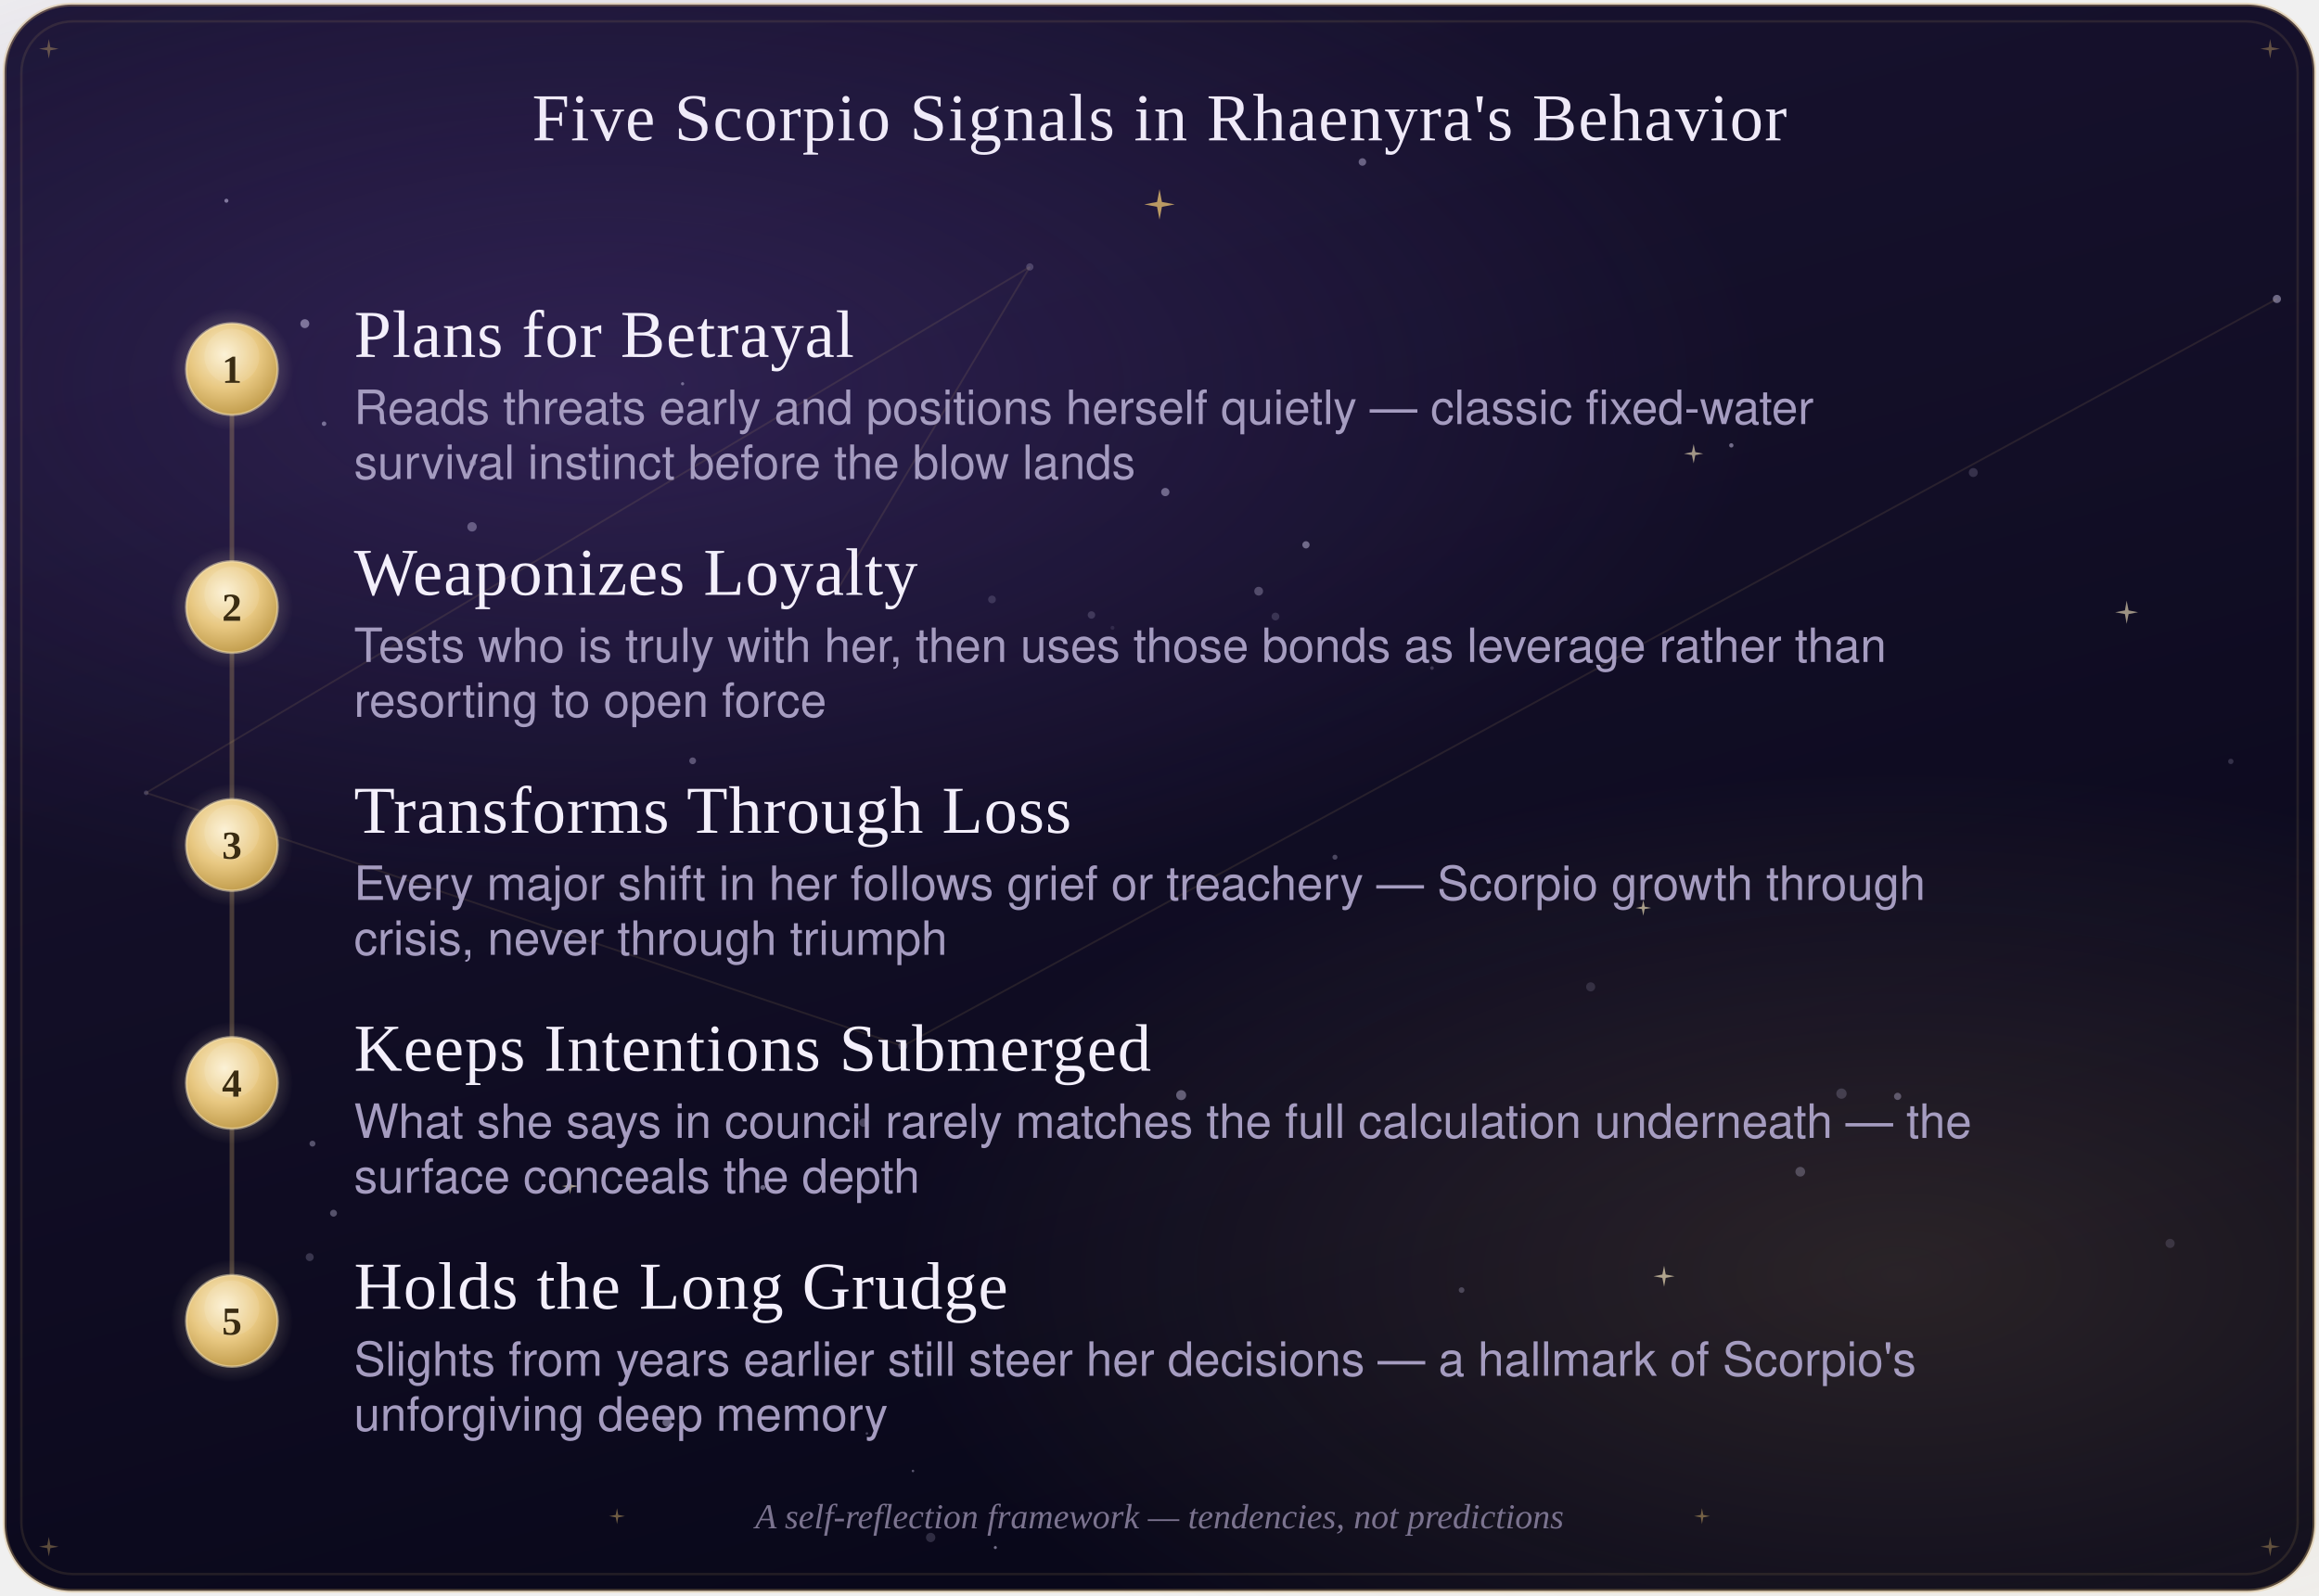
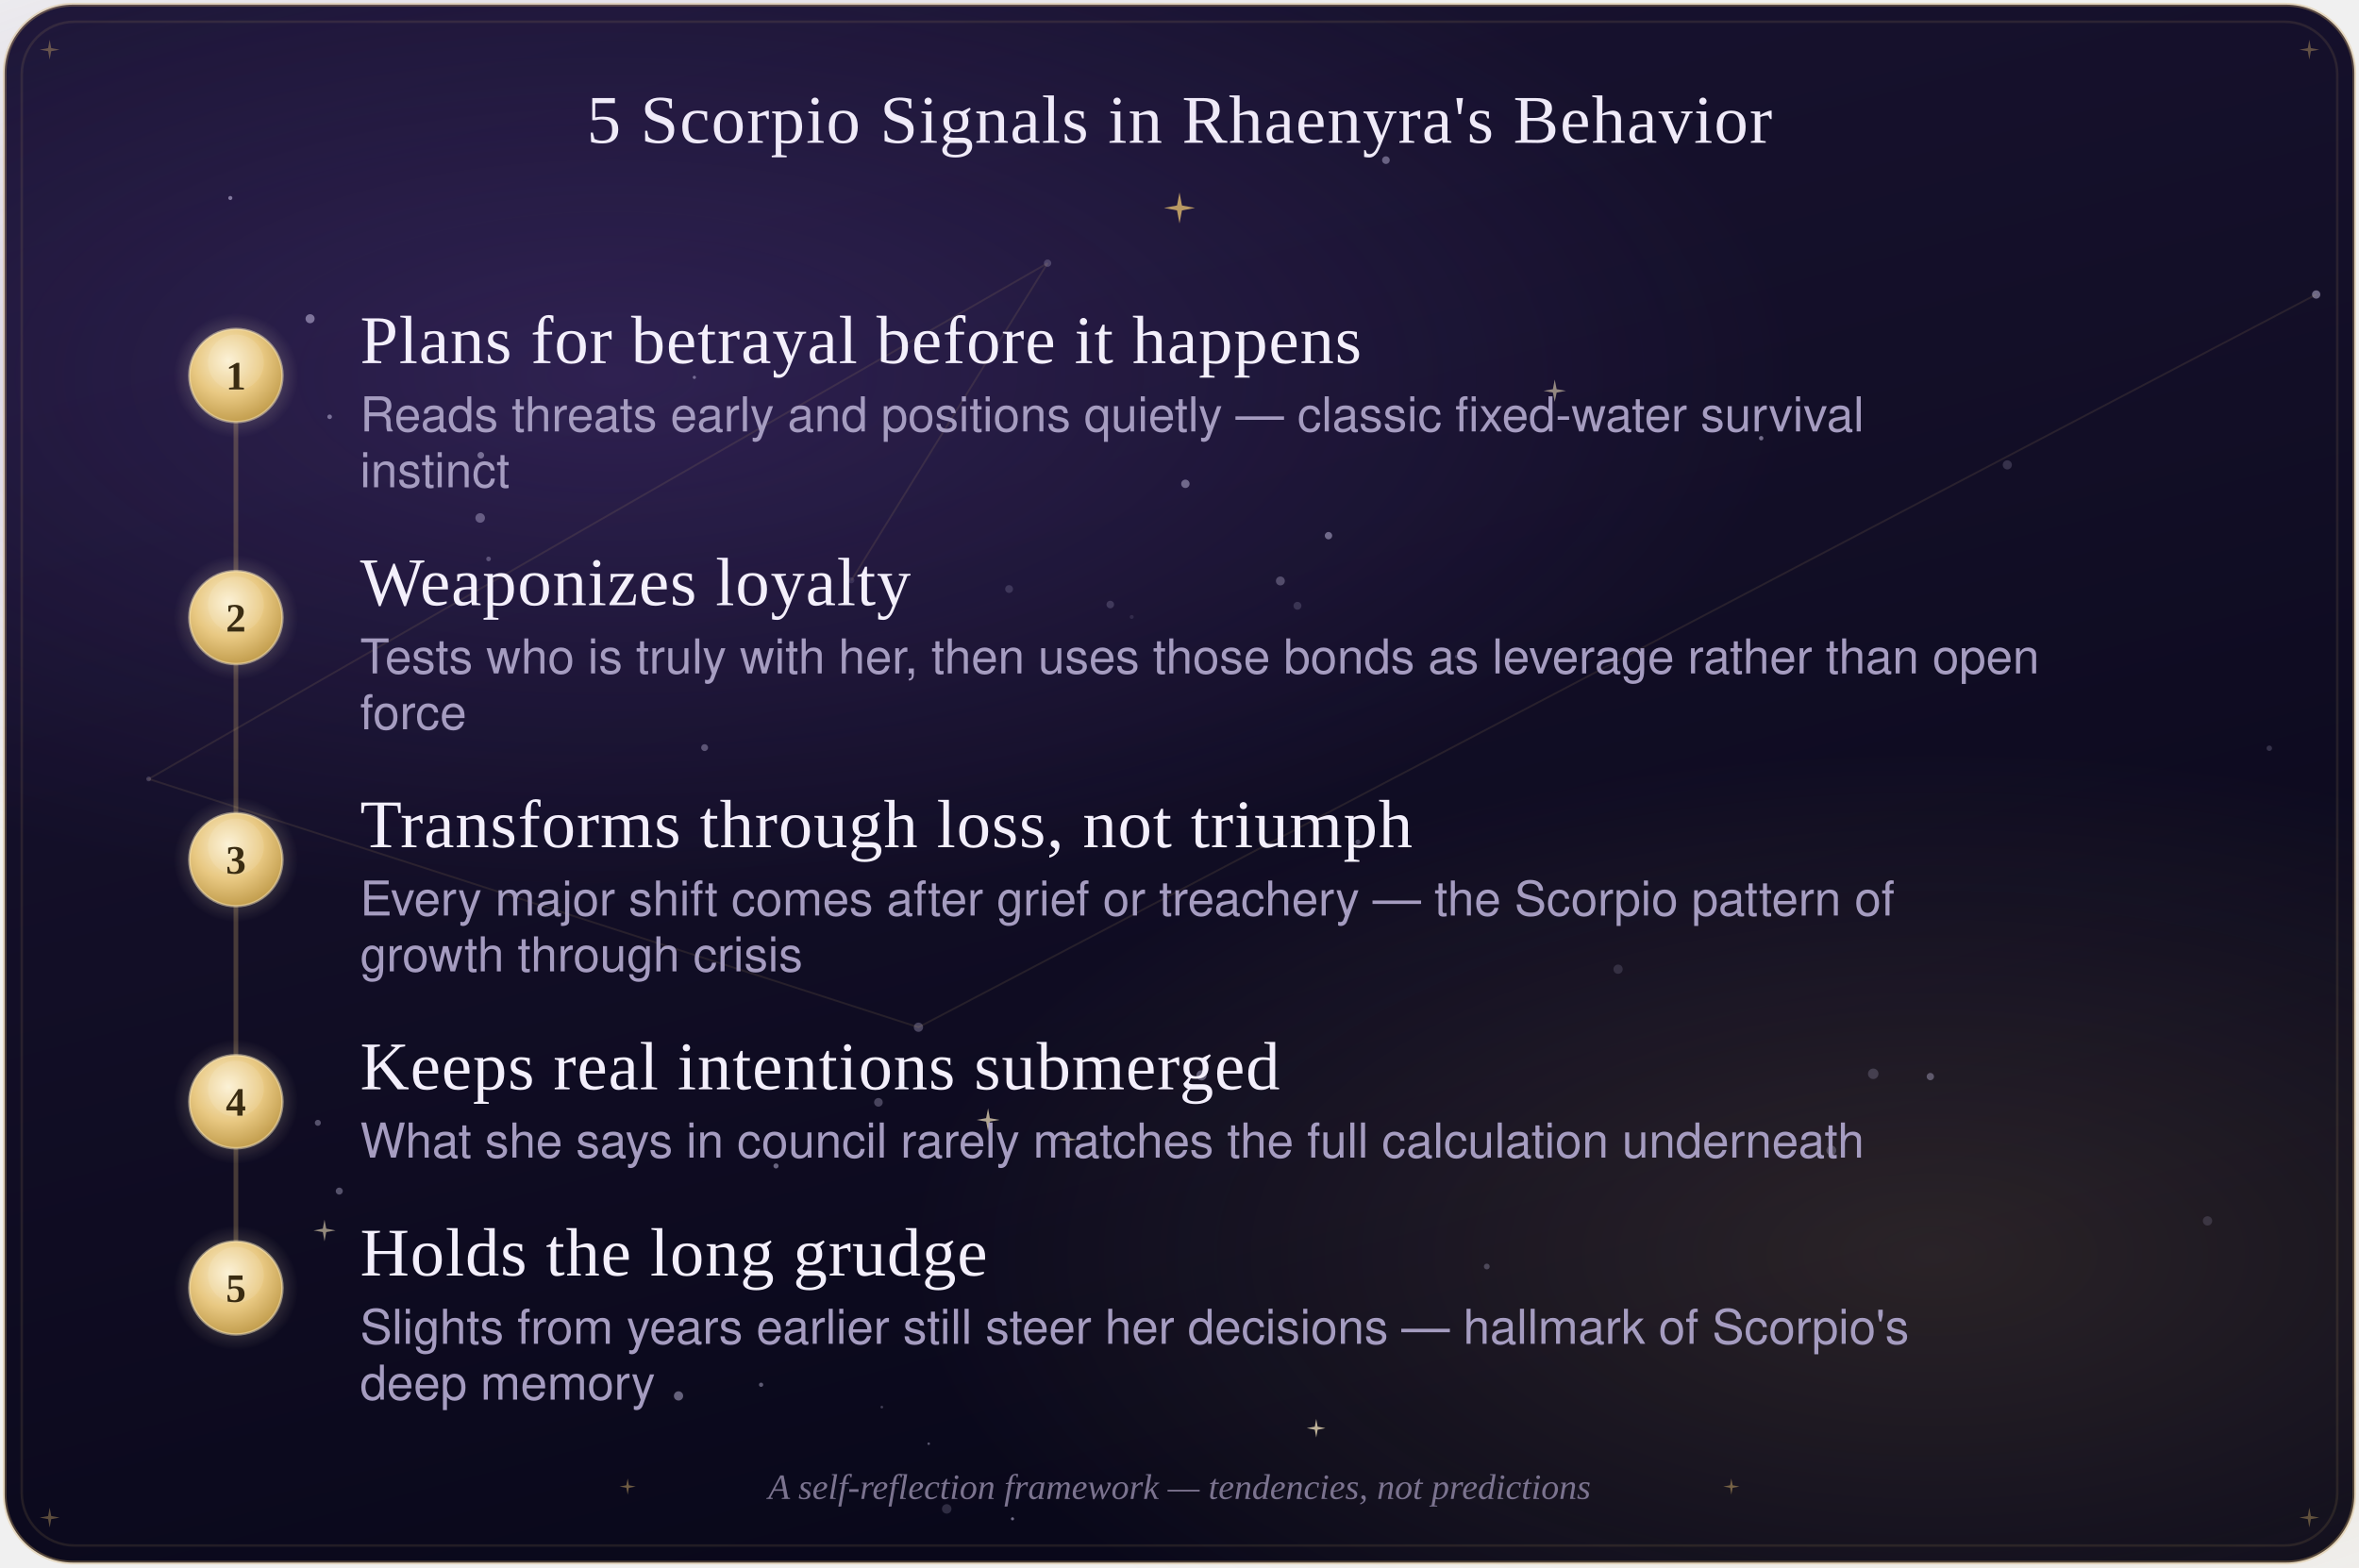
- <svg xmlns="http://www.w3.org/2000/svg" viewBox="0 0 760 523" role="img" aria-label="Five Scorpio Signals in Rhaenyra's Behavior">
+ <svg xmlns="http://www.w3.org/2000/svg" viewBox="0 0 760 505" role="img" aria-label="5 Scorpio Signals in Rhaenyra's Behavior">
  <defs>
    <linearGradient id="rhaenyratargaryenzodiacsign1en-panel" x1="0" y1="0" x2="0.4" y2="1">
      <stop offset="0" stop-color="#1a1433" />
      <stop offset="0.55" stop-color="#120e26" />
      <stop offset="1" stop-color="#09081a" />
    </linearGradient>
    <radialGradient id="rhaenyratargaryenzodiacsign1en-foil" cx="0.42" cy="0.34" r="0.75">
      <stop offset="0" stop-color="#fbf0d2" />
      <stop offset="0.5" stop-color="#e8c882" />
      <stop offset="1" stop-color="#b8923f" />
    </radialGradient>
    <radialGradient id="rhaenyratargaryenzodiacsign1en-glow" cx="0.5" cy="0.5" r="0.5">
      <stop offset="0" stop-color="#f6e6bf" />
      <stop offset="1" stop-color="#f6e6bf" stop-opacity="0" />
    </radialGradient>
    <radialGradient id="rhaenyratargaryenzodiacsign1en-neb1" cx="0.5" cy="0.5" r="0.5">
      <stop offset="0" stop-color="#6f4bb0" stop-opacity="0.28" />
      <stop offset="1" stop-color="#6f4bb0" stop-opacity="0" />
    </radialGradient>
    <radialGradient id="rhaenyratargaryenzodiacsign1en-neb2" cx="0.5" cy="0.5" r="0.5">
      <stop offset="0" stop-color="#d4af6a" stop-opacity="0.16" />
      <stop offset="1" stop-color="#d4af6a" stop-opacity="0" />
    </radialGradient>
    <linearGradient id="rhaenyratargaryenzodiacsign1en-rule" x1="0" y1="0" x2="1" y2="0">
      <stop offset="0" stop-color="#d4af6a" stop-opacity="0" />
      <stop offset="0.5" stop-color="#d4af6a" stop-opacity="0.6" />
      <stop offset="1" stop-color="#d4af6a" stop-opacity="0" />
    </linearGradient>
  </defs>
-   <rect x="1.5" y="1.5" width="757" height="520" rx="22" fill="url(#rhaenyratargaryenzodiacsign1en-panel)" />
-   <ellipse cx="198" cy="126" rx="380" ry="178" fill="url(#rhaenyratargaryenzodiacsign1en-neb1)" />
-   <ellipse cx="623" cy="418" rx="334" ry="167" fill="url(#rhaenyratargaryenzodiacsign1en-neb2)" />
-   <circle cx="305.0" cy="504.0" r="1.53" fill="#cfc8ea" opacity="0.19" />
-   <circle cx="381.9" cy="161.3" r="1.35" fill="#cfc8ea" opacity="0.46" />
-   <circle cx="154.9" cy="151.7" r="1.07" fill="#cfc8ea" opacity="0.48" />
-   <circle cx="284.1" cy="469.9" r="0.42" fill="#cfc8ea" opacity="0.29" />
-   <circle cx="746.2" cy="98.0" r="1.34" fill="#cfc8ea" opacity="0.48" />
-   <circle cx="603.5" cy="358.5" r="1.69" fill="#cfc8ea" opacity="0.21" />
-   <circle cx="412.5" cy="193.8" r="1.44" fill="#cfc8ea" opacity="0.31" />
-   <circle cx="218.6" cy="466.2" r="1.49" fill="#cfc8ea" opacity="0.46" />
-   <circle cx="418.0" cy="202.1" r="1.27" fill="#cfc8ea" opacity="0.18" />
-   <circle cx="283.0" cy="368.0" r="1.39" fill="#cfc8ea" opacity="0.30" />
-   <circle cx="325.1" cy="196.5" r="1.26" fill="#cfc8ea" opacity="0.18" />
-   <circle cx="295.9" cy="342.9" r="1.49" fill="#cfc8ea" opacity="0.30" />
-   <circle cx="250.0" cy="389.3" r="0.82" fill="#cfc8ea" opacity="0.47" />
-   <circle cx="437.5" cy="281.0" r="0.82" fill="#cfc8ea" opacity="0.31" />
-   <circle cx="711.2" cy="407.6" r="1.50" fill="#cfc8ea" opacity="0.16" />
-   <circle cx="567.4" cy="146.0" r="0.71" fill="#cfc8ea" opacity="0.50" />
-   <circle cx="99.9" cy="106.1" r="1.46" fill="#cfc8ea" opacity="0.51" />
-   <circle cx="157.4" cy="186.4" r="0.75" fill="#cfc8ea" opacity="0.33" />
-   <circle cx="47.9" cy="259.9" r="0.77" fill="#cfc8ea" opacity="0.22" />
-   <circle cx="357.7" cy="201.6" r="1.22" fill="#cfc8ea" opacity="0.20" />
-   <circle cx="74.2" cy="65.8" r="0.66" fill="#cfc8ea" opacity="0.54" />
-   <circle cx="646.7" cy="154.9" r="1.47" fill="#cfc8ea" opacity="0.19" />
-   <circle cx="154.7" cy="172.7" r="1.54" fill="#cfc8ea" opacity="0.38" />
-   <circle cx="337.5" cy="87.5" r="1.19" fill="#cfc8ea" opacity="0.24" />
-   <circle cx="469.3" cy="219.0" r="0.59" fill="#cfc8ea" opacity="0.23" />
-   <circle cx="223.7" cy="125.8" r="0.52" fill="#cfc8ea" opacity="0.46" />
-   <circle cx="521.3" cy="323.5" r="1.49" fill="#cfc8ea" opacity="0.16" />
-   <circle cx="274.3" cy="193.6" r="0.96" fill="#cfc8ea" opacity="0.14" />
-   <circle cx="299.2" cy="482.2" r="0.41" fill="#cfc8ea" opacity="0.41" />
-   <circle cx="621.9" cy="359.4" r="1.18" fill="#cfc8ea" opacity="0.36" />
-   <circle cx="106.2" cy="138.9" r="0.74" fill="#cfc8ea" opacity="0.49" />
-   <circle cx="387.1" cy="359.0" r="1.64" fill="#cfc8ea" opacity="0.42" />
-   <circle cx="446.5" cy="53.1" r="1.23" fill="#cfc8ea" opacity="0.43" />
-   <circle cx="227.0" cy="249.4" r="1.11" fill="#cfc8ea" opacity="0.36" />
-   <circle cx="590.0" cy="384.1" r="1.59" fill="#cfc8ea" opacity="0.28" />
-   <circle cx="428.0" cy="178.6" r="1.19" fill="#cfc8ea" opacity="0.47" />
-   <circle cx="731.1" cy="249.6" r="0.88" fill="#cfc8ea" opacity="0.20" />
-   <circle cx="109.3" cy="397.7" r="1.13" fill="#cfc8ea" opacity="0.37" />
-   <circle cx="102.4" cy="374.9" r="0.97" fill="#cfc8ea" opacity="0.37" />
-   <circle cx="364.6" cy="205.8" r="0.64" fill="#cfc8ea" opacity="0.12" />
-   <circle cx="245.2" cy="462.4" r="0.69" fill="#cfc8ea" opacity="0.42" />
-   <circle cx="326.2" cy="507.3" r="0.50" fill="#cfc8ea" opacity="0.54" />
-   <circle cx="479.0" cy="422.9" r="0.93" fill="#cfc8ea" opacity="0.27" />
-   <circle cx="101.5" cy="412.1" r="1.30" fill="#cfc8ea" opacity="0.22" />
-   <path d="M 186.834 386.1 L 187.3 388.4 L 189.5 388.825 L 187.3 389.3 L 186.834 391.5 L 186.4 389.3 L 184.1 388.825 L 186.4 388.4 Z" fill="#f6e6bf" opacity="0.635" />
-   <path d="M 555.049 145.6 L 555.6 148.2 L 558.2 148.728 L 555.6 149.2 L 555.049 151.9 L 554.5 149.2 L 551.9 148.728 L 554.5 148.2 Z" fill="#f6e6bf" opacity="0.625" />
-   <path d="M 545.368 414.9 L 545.9 417.8 L 548.8 418.365 L 545.9 418.9 L 545.368 421.8 L 544.8 418.9 L 541.9 418.365 L 544.8 417.8 Z" fill="#f6e6bf" opacity="0.668" />
-   <path d="M 696.959 196.9 L 697.6 200.1 L 700.7 200.705 L 697.6 201.3 L 696.959 204.5 L 696.4 201.3 L 693.2 200.705 L 696.4 200.1 Z" fill="#f6e6bf" opacity="0.607" />
-   <path d="M 538.551 295.1 L 539.0 297.2 L 541.1 297.633 L 539.0 298.0 L 538.551 300.2 L 538.1 298.0 L 536.0 297.633 L 538.1 297.2 Z" fill="#f6e6bf" opacity="0.656" />
-   <path d="M 746.2 98.0 L 295.9 342.9 L 47.9 259.9 L 337.5 87.5 L 274.3 193.6" fill="none" stroke="#d4af6a" stroke-width="0.6" opacity="0.12" />
-   <rect x="1.5" y="1.5" width="757" height="520" rx="22" fill="none" stroke="#d4af6a" stroke-opacity="0.34" stroke-width="1.2" />
-   <rect x="7" y="7" width="746" height="509" rx="17" fill="none" stroke="#d4af6a" stroke-opacity="0.12" stroke-width="0.8" />
+   <rect x="1.5" y="1.5" width="757" height="502" rx="22" fill="url(#rhaenyratargaryenzodiacsign1en-panel)" />
+   <ellipse cx="198" cy="121" rx="380" ry="172" fill="url(#rhaenyratargaryenzodiacsign1en-neb1)" />
+   <ellipse cx="623" cy="404" rx="334" ry="162" fill="url(#rhaenyratargaryenzodiacsign1en-neb2)" />
+   <circle cx="305.0" cy="486.2" r="1.53" fill="#cfc8ea" opacity="0.19" />
+   <circle cx="381.9" cy="155.9" r="1.35" fill="#cfc8ea" opacity="0.46" />
+   <circle cx="154.9" cy="146.7" r="1.07" fill="#cfc8ea" opacity="0.48" />
+   <circle cx="284.1" cy="453.4" r="0.42" fill="#cfc8ea" opacity="0.29" />
+   <circle cx="746.2" cy="94.9" r="1.34" fill="#cfc8ea" opacity="0.48" />
+   <circle cx="603.5" cy="346.0" r="1.69" fill="#cfc8ea" opacity="0.21" />
+   <circle cx="412.5" cy="187.2" r="1.44" fill="#cfc8ea" opacity="0.31" />
+   <circle cx="218.6" cy="449.8" r="1.49" fill="#cfc8ea" opacity="0.46" />
+   <circle cx="418.0" cy="195.2" r="1.27" fill="#cfc8ea" opacity="0.18" />
+   <circle cx="283.0" cy="355.2" r="1.39" fill="#cfc8ea" opacity="0.30" />
+   <circle cx="325.1" cy="189.8" r="1.26" fill="#cfc8ea" opacity="0.18" />
+   <circle cx="295.9" cy="331.0" r="1.49" fill="#cfc8ea" opacity="0.30" />
+   <circle cx="250.0" cy="375.7" r="0.82" fill="#cfc8ea" opacity="0.47" />
+   <circle cx="437.5" cy="271.3" r="0.82" fill="#cfc8ea" opacity="0.31" />
+   <circle cx="711.2" cy="393.4" r="1.50" fill="#cfc8ea" opacity="0.16" />
+   <circle cx="567.4" cy="141.2" r="0.71" fill="#cfc8ea" opacity="0.50" />
+   <circle cx="99.9" cy="102.7" r="1.46" fill="#cfc8ea" opacity="0.51" />
+   <circle cx="157.4" cy="180.1" r="0.75" fill="#cfc8ea" opacity="0.33" />
+   <circle cx="47.9" cy="251.0" r="0.77" fill="#cfc8ea" opacity="0.22" />
+   <circle cx="357.7" cy="194.8" r="1.22" fill="#cfc8ea" opacity="0.20" />
+   <circle cx="74.2" cy="63.8" r="0.66" fill="#cfc8ea" opacity="0.54" />
+   <circle cx="646.7" cy="149.8" r="1.47" fill="#cfc8ea" opacity="0.19" />
+   <circle cx="154.7" cy="166.9" r="1.54" fill="#cfc8ea" opacity="0.38" />
+   <circle cx="337.5" cy="84.8" r="1.19" fill="#cfc8ea" opacity="0.24" />
+   <circle cx="469.3" cy="211.6" r="0.59" fill="#cfc8ea" opacity="0.23" />
+   <circle cx="223.7" cy="121.6" r="0.52" fill="#cfc8ea" opacity="0.46" />
+   <circle cx="521.3" cy="312.3" r="1.49" fill="#cfc8ea" opacity="0.16" />
+   <circle cx="274.3" cy="187.0" r="0.96" fill="#cfc8ea" opacity="0.14" />
+   <circle cx="299.2" cy="465.2" r="0.41" fill="#cfc8ea" opacity="0.41" />
+   <circle cx="621.9" cy="346.9" r="1.18" fill="#cfc8ea" opacity="0.36" />
+   <circle cx="106.2" cy="134.3" r="0.74" fill="#cfc8ea" opacity="0.49" />
+   <circle cx="387.1" cy="346.5" r="1.64" fill="#cfc8ea" opacity="0.42" />
+   <circle cx="446.5" cy="51.6" r="1.23" fill="#cfc8ea" opacity="0.43" />
+   <circle cx="227.0" cy="240.9" r="1.11" fill="#cfc8ea" opacity="0.36" />
+   <circle cx="590.0" cy="370.7" r="1.59" fill="#cfc8ea" opacity="0.28" />
+   <circle cx="428.0" cy="172.6" r="1.19" fill="#cfc8ea" opacity="0.47" />
+   <circle cx="731.1" cy="241.1" r="0.88" fill="#cfc8ea" opacity="0.20" />
+   <circle cx="109.3" cy="383.8" r="1.13" fill="#cfc8ea" opacity="0.37" />
+   <circle cx="102.4" cy="361.8" r="0.97" fill="#cfc8ea" opacity="0.37" />
+   <circle cx="364.6" cy="198.8" r="0.64" fill="#cfc8ea" opacity="0.12" />
+   <circle cx="245.2" cy="446.2" r="0.69" fill="#cfc8ea" opacity="0.42" />
+   <circle cx="326.2" cy="489.4" r="0.50" fill="#cfc8ea" opacity="0.54" />
+   <circle cx="479.0" cy="408.1" r="0.93" fill="#cfc8ea" opacity="0.27" />
+   <path d="M 104.546 393.0 L 105.1 395.9 L 108.1 396.479 L 105.1 397.0 L 104.546 400.0 L 104.0 397.0 L 101.0 396.479 L 104.0 395.9 Z" fill="#f6e6bf" opacity="0.573" />
+   <path d="M 500.883 122.3 L 501.5 125.4 L 504.5 125.934 L 501.5 126.5 L 500.883 129.5 L 500.3 126.5 L 497.3 125.934 L 500.3 125.4 Z" fill="#f6e6bf" opacity="0.558" />
+   <path d="M 344.065 364.4 L 344.5 366.7 L 346.9 367.196 L 344.5 367.6 L 344.065 370.0 L 343.6 367.6 L 341.2 367.196 L 343.6 366.7 Z" fill="#f6e6bf" opacity="0.639" />
+   <path d="M 318.334 357.1 L 318.9 360.3 L 322.0 360.852 L 318.9 361.4 L 318.334 364.6 L 317.7 361.4 L 314.6 360.852 L 317.7 360.3 Z" fill="#f6e6bf" opacity="0.701" />
+   <path d="M 424.046 457.2 L 424.5 459.7 L 427.0 460.178 L 424.5 460.7 L 424.046 463.2 L 423.6 460.7 L 421.0 460.178 L 423.6 459.7 Z" fill="#f6e6bf" opacity="0.755" />
+   <path d="M 746.2 94.9 L 295.9 331.0 L 47.9 251.0 L 337.5 84.8 L 274.3 187.0" fill="none" stroke="#d4af6a" stroke-width="0.6" opacity="0.12" />
+   <rect x="1.5" y="1.5" width="757" height="502" rx="22" fill="none" stroke="#d4af6a" stroke-opacity="0.34" stroke-width="1.2" />
+   <rect x="7" y="7" width="746" height="491" rx="17" fill="none" stroke="#d4af6a" stroke-opacity="0.12" stroke-width="0.8" />
  <path d="M 16 12.8 L 16.5 15.5 L 19.2 16 L 16.5 16.5 L 16 19.2 L 15.5 16.5 L 12.8 16 L 15.5 15.5 Z" fill="#d4af6a" opacity="0.4" />
  <path d="M 744 12.8 L 744.5 15.5 L 747.2 16 L 744.5 16.5 L 744 19.2 L 743.5 16.5 L 740.8 16 L 743.5 15.5 Z" fill="#d4af6a" opacity="0.4" />
-   <path d="M 16 503.8 L 16.5 506.5 L 19.2 507 L 16.5 507.5 L 16 510.2 L 15.5 507.5 L 12.8 507 L 15.5 506.5 Z" fill="#d4af6a" opacity="0.4" />
-   <path d="M 744 503.8 L 744.5 506.5 L 747.2 507 L 744.5 507.5 L 744 510.2 L 743.5 507.5 L 740.8 507 L 743.5 506.5 Z" fill="#d4af6a" opacity="0.4" />
-   <text x="380" y="46" text-anchor="middle" font-family="Georgia, 'Times New Roman', serif" font-size="22" letter-spacing="0.4" fill="#efeaf8">Five Scorpio Signals in Rhaenyra's Behavior</text>
+   <path d="M 16 485.8 L 16.5 488.5 L 19.2 489 L 16.5 489.5 L 16 492.2 L 15.5 489.5 L 12.8 489 L 15.5 488.5 Z" fill="#d4af6a" opacity="0.4" />
+   <path d="M 744 485.8 L 744.5 488.5 L 747.2 489 L 744.5 489.5 L 744 492.2 L 743.5 489.5 L 740.8 489 L 743.5 488.5 Z" fill="#d4af6a" opacity="0.4" />
+   <text x="380" y="46" text-anchor="middle" font-family="Georgia, 'Times New Roman', serif" font-size="22" letter-spacing="0.4" fill="#efeaf8">5 Scorpio Signals in Rhaenyra's Behavior</text>
  <line x1="230" y1="67" x2="368" y2="67" stroke="url(#rhaenyratargaryenzodiacsign1en-rule)" stroke-width="1" />
  <line x1="392" y1="67" x2="530" y2="67" stroke="url(#rhaenyratargaryenzodiacsign1en-rule)" stroke-width="1" />
  <path d="M 380 62.0 L 380.8 66.2 L 385.0 67 L 380.8 67.8 L 380 72.0 L 379.2 67.8 L 375.0 67 L 379.2 66.2 Z" fill="#d4af6a" opacity="0.85" />
-   <line x1="76" y1="121" x2="76" y2="433" stroke="#d4af6a" stroke-opacity="0.28" stroke-width="1.5" />
+   <line x1="76" y1="121" x2="76" y2="415" stroke="#d4af6a" stroke-opacity="0.28" stroke-width="1.5" />
  <circle cx="76" cy="121" r="20.0" fill="url(#rhaenyratargaryenzodiacsign1en-glow)" opacity="0.5" />
  <circle cx="76" cy="121" r="15" fill="url(#rhaenyratargaryenzodiacsign1en-foil)" stroke="#f6e6bf" stroke-opacity="0.5" stroke-width="0.8" />
  <circle cx="76" cy="116.8" r="9.0" fill="#ffffff" opacity="0.10" />
  <text x="76" y="125.5" text-anchor="middle" font-family="Georgia, 'Times New Roman', serif" font-size="13" font-weight="700" fill="#3a2c12">1</text>
-   <text x="116" y="117.0" font-family="Georgia, 'Times New Roman', serif" font-size="22" letter-spacing="0.3" fill="#f3effb">Plans for Betrayal</text>
-   <text x="116" y="139.0" font-family="Helvetica, Arial, sans-serif" font-size="15.5" fill="#a59cc0">Reads threats early and positions herself quietly — classic fixed-water</text>
-   <text x="116" y="157.0" font-family="Helvetica, Arial, sans-serif" font-size="15.5" fill="#a59cc0">survival instinct before the blow lands</text>
+   <text x="116" y="117.0" font-family="Georgia, 'Times New Roman', serif" font-size="22" letter-spacing="0.3" fill="#f3effb">Plans for betrayal before it happens</text>
+   <text x="116" y="139.0" font-family="Helvetica, Arial, sans-serif" font-size="15.5" fill="#a59cc0">Reads threats early and positions quietly — classic fixed-water survival</text>
+   <text x="116" y="157.0" font-family="Helvetica, Arial, sans-serif" font-size="15.5" fill="#a59cc0">instinct</text>
  <circle cx="76" cy="199" r="20.0" fill="url(#rhaenyratargaryenzodiacsign1en-glow)" opacity="0.5" />
  <circle cx="76" cy="199" r="15" fill="url(#rhaenyratargaryenzodiacsign1en-foil)" stroke="#f6e6bf" stroke-opacity="0.5" stroke-width="0.8" />
  <circle cx="76" cy="194.8" r="9.0" fill="#ffffff" opacity="0.10" />
  <text x="76" y="203.5" text-anchor="middle" font-family="Georgia, 'Times New Roman', serif" font-size="13" font-weight="700" fill="#3a2c12">2</text>
-   <text x="116" y="195.0" font-family="Georgia, 'Times New Roman', serif" font-size="22" letter-spacing="0.3" fill="#f3effb">Weaponizes Loyalty</text>
-   <text x="116" y="217.0" font-family="Helvetica, Arial, sans-serif" font-size="15.5" fill="#a59cc0">Tests who is truly with her, then uses those bonds as leverage rather than</text>
-   <text x="116" y="235.0" font-family="Helvetica, Arial, sans-serif" font-size="15.5" fill="#a59cc0">resorting to open force</text>
+   <text x="116" y="195.0" font-family="Georgia, 'Times New Roman', serif" font-size="22" letter-spacing="0.3" fill="#f3effb">Weaponizes loyalty</text>
+   <text x="116" y="217.0" font-family="Helvetica, Arial, sans-serif" font-size="15.5" fill="#a59cc0">Tests who is truly with her, then uses those bonds as leverage rather than open</text>
+   <text x="116" y="235.0" font-family="Helvetica, Arial, sans-serif" font-size="15.5" fill="#a59cc0">force</text>
  <circle cx="76" cy="277" r="20.0" fill="url(#rhaenyratargaryenzodiacsign1en-glow)" opacity="0.5" />
  <circle cx="76" cy="277" r="15" fill="url(#rhaenyratargaryenzodiacsign1en-foil)" stroke="#f6e6bf" stroke-opacity="0.5" stroke-width="0.8" />
  <circle cx="76" cy="272.8" r="9.0" fill="#ffffff" opacity="0.10" />
  <text x="76" y="281.5" text-anchor="middle" font-family="Georgia, 'Times New Roman', serif" font-size="13" font-weight="700" fill="#3a2c12">3</text>
-   <text x="116" y="273.0" font-family="Georgia, 'Times New Roman', serif" font-size="22" letter-spacing="0.3" fill="#f3effb">Transforms Through Loss</text>
-   <text x="116" y="295.0" font-family="Helvetica, Arial, sans-serif" font-size="15.5" fill="#a59cc0">Every major shift in her follows grief or treachery — Scorpio growth through</text>
-   <text x="116" y="313.0" font-family="Helvetica, Arial, sans-serif" font-size="15.5" fill="#a59cc0">crisis, never through triumph</text>
+   <text x="116" y="273.0" font-family="Georgia, 'Times New Roman', serif" font-size="22" letter-spacing="0.3" fill="#f3effb">Transforms through loss, not triumph</text>
+   <text x="116" y="295.0" font-family="Helvetica, Arial, sans-serif" font-size="15.5" fill="#a59cc0">Every major shift comes after grief or treachery — the Scorpio pattern of</text>
+   <text x="116" y="313.0" font-family="Helvetica, Arial, sans-serif" font-size="15.5" fill="#a59cc0">growth through crisis</text>
  <circle cx="76" cy="355" r="20.0" fill="url(#rhaenyratargaryenzodiacsign1en-glow)" opacity="0.5" />
  <circle cx="76" cy="355" r="15" fill="url(#rhaenyratargaryenzodiacsign1en-foil)" stroke="#f6e6bf" stroke-opacity="0.5" stroke-width="0.8" />
  <circle cx="76" cy="350.8" r="9.0" fill="#ffffff" opacity="0.10" />
  <text x="76" y="359.5" text-anchor="middle" font-family="Georgia, 'Times New Roman', serif" font-size="13" font-weight="700" fill="#3a2c12">4</text>
-   <text x="116" y="351.0" font-family="Georgia, 'Times New Roman', serif" font-size="22" letter-spacing="0.3" fill="#f3effb">Keeps Intentions Submerged</text>
-   <text x="116" y="373.0" font-family="Helvetica, Arial, sans-serif" font-size="15.5" fill="#a59cc0">What she says in council rarely matches the full calculation underneath — the</text>
-   <text x="116" y="391.0" font-family="Helvetica, Arial, sans-serif" font-size="15.5" fill="#a59cc0">surface conceals the depth</text>
-   <circle cx="76" cy="433" r="20.0" fill="url(#rhaenyratargaryenzodiacsign1en-glow)" opacity="0.5" />
-   <circle cx="76" cy="433" r="15" fill="url(#rhaenyratargaryenzodiacsign1en-foil)" stroke="#f6e6bf" stroke-opacity="0.5" stroke-width="0.8" />
-   <circle cx="76" cy="428.8" r="9.0" fill="#ffffff" opacity="0.10" />
-   <text x="76" y="437.5" text-anchor="middle" font-family="Georgia, 'Times New Roman', serif" font-size="13" font-weight="700" fill="#3a2c12">5</text>
-   <text x="116" y="429.0" font-family="Georgia, 'Times New Roman', serif" font-size="22" letter-spacing="0.3" fill="#f3effb">Holds the Long Grudge</text>
-   <text x="116" y="451.0" font-family="Helvetica, Arial, sans-serif" font-size="15.5" fill="#a59cc0">Slights from years earlier still steer her decisions — a hallmark of Scorpio's</text>
-   <text x="116" y="469.0" font-family="Helvetica, Arial, sans-serif" font-size="15.5" fill="#a59cc0">unforgiving deep memory</text>
-   <path d="M 202.227 494.4 L 202.6 496.6 L 204.8 497 L 202.6 497.4 L 202.227 499.6 L 201.8 497.4 L 199.6 497 L 201.8 496.6 Z" fill="#d4af6a" opacity="0.5" />
-   <text x="380" y="501" text-anchor="middle" font-family="Georgia, 'Times New Roman', serif" font-style="italic" font-size="11.5" fill="#7b738f">A self-reflection framework — tendencies, not predictions</text>
-   <path d="M 557.773 494.4 L 558.2 496.6 L 560.4 497 L 558.2 497.4 L 557.773 499.6 L 557.4 497.4 L 555.2 497 L 557.4 496.6 Z" fill="#d4af6a" opacity="0.5" />
+   <text x="116" y="351.0" font-family="Georgia, 'Times New Roman', serif" font-size="22" letter-spacing="0.3" fill="#f3effb">Keeps real intentions submerged</text>
+   <text x="116" y="373.0" font-family="Helvetica, Arial, sans-serif" font-size="15.5" fill="#a59cc0">What she says in council rarely matches the full calculation underneath</text>
+   <circle cx="76" cy="415" r="20.0" fill="url(#rhaenyratargaryenzodiacsign1en-glow)" opacity="0.5" />
+   <circle cx="76" cy="415" r="15" fill="url(#rhaenyratargaryenzodiacsign1en-foil)" stroke="#f6e6bf" stroke-opacity="0.5" stroke-width="0.8" />
+   <circle cx="76" cy="410.8" r="9.0" fill="#ffffff" opacity="0.10" />
+   <text x="76" y="419.5" text-anchor="middle" font-family="Georgia, 'Times New Roman', serif" font-size="13" font-weight="700" fill="#3a2c12">5</text>
+   <text x="116" y="411.0" font-family="Georgia, 'Times New Roman', serif" font-size="22" letter-spacing="0.3" fill="#f3effb">Holds the long grudge</text>
+   <text x="116" y="433.0" font-family="Helvetica, Arial, sans-serif" font-size="15.5" fill="#a59cc0">Slights from years earlier still steer her decisions — hallmark of Scorpio's</text>
+   <text x="116" y="451.0" font-family="Helvetica, Arial, sans-serif" font-size="15.5" fill="#a59cc0">deep memory</text>
+   <path d="M 202.227 476.4 L 202.6 478.6 L 204.8 479 L 202.6 479.4 L 202.227 481.6 L 201.8 479.4 L 199.6 479 L 201.8 478.6 Z" fill="#d4af6a" opacity="0.5" />
+   <text x="380" y="483" text-anchor="middle" font-family="Georgia, 'Times New Roman', serif" font-style="italic" font-size="11.5" fill="#7b738f">A self-reflection framework — tendencies, not predictions</text>
+   <path d="M 557.773 476.4 L 558.2 478.6 L 560.4 479 L 558.2 479.4 L 557.773 481.6 L 557.4 479.4 L 555.2 479 L 557.4 478.6 Z" fill="#d4af6a" opacity="0.5" />
</svg>
